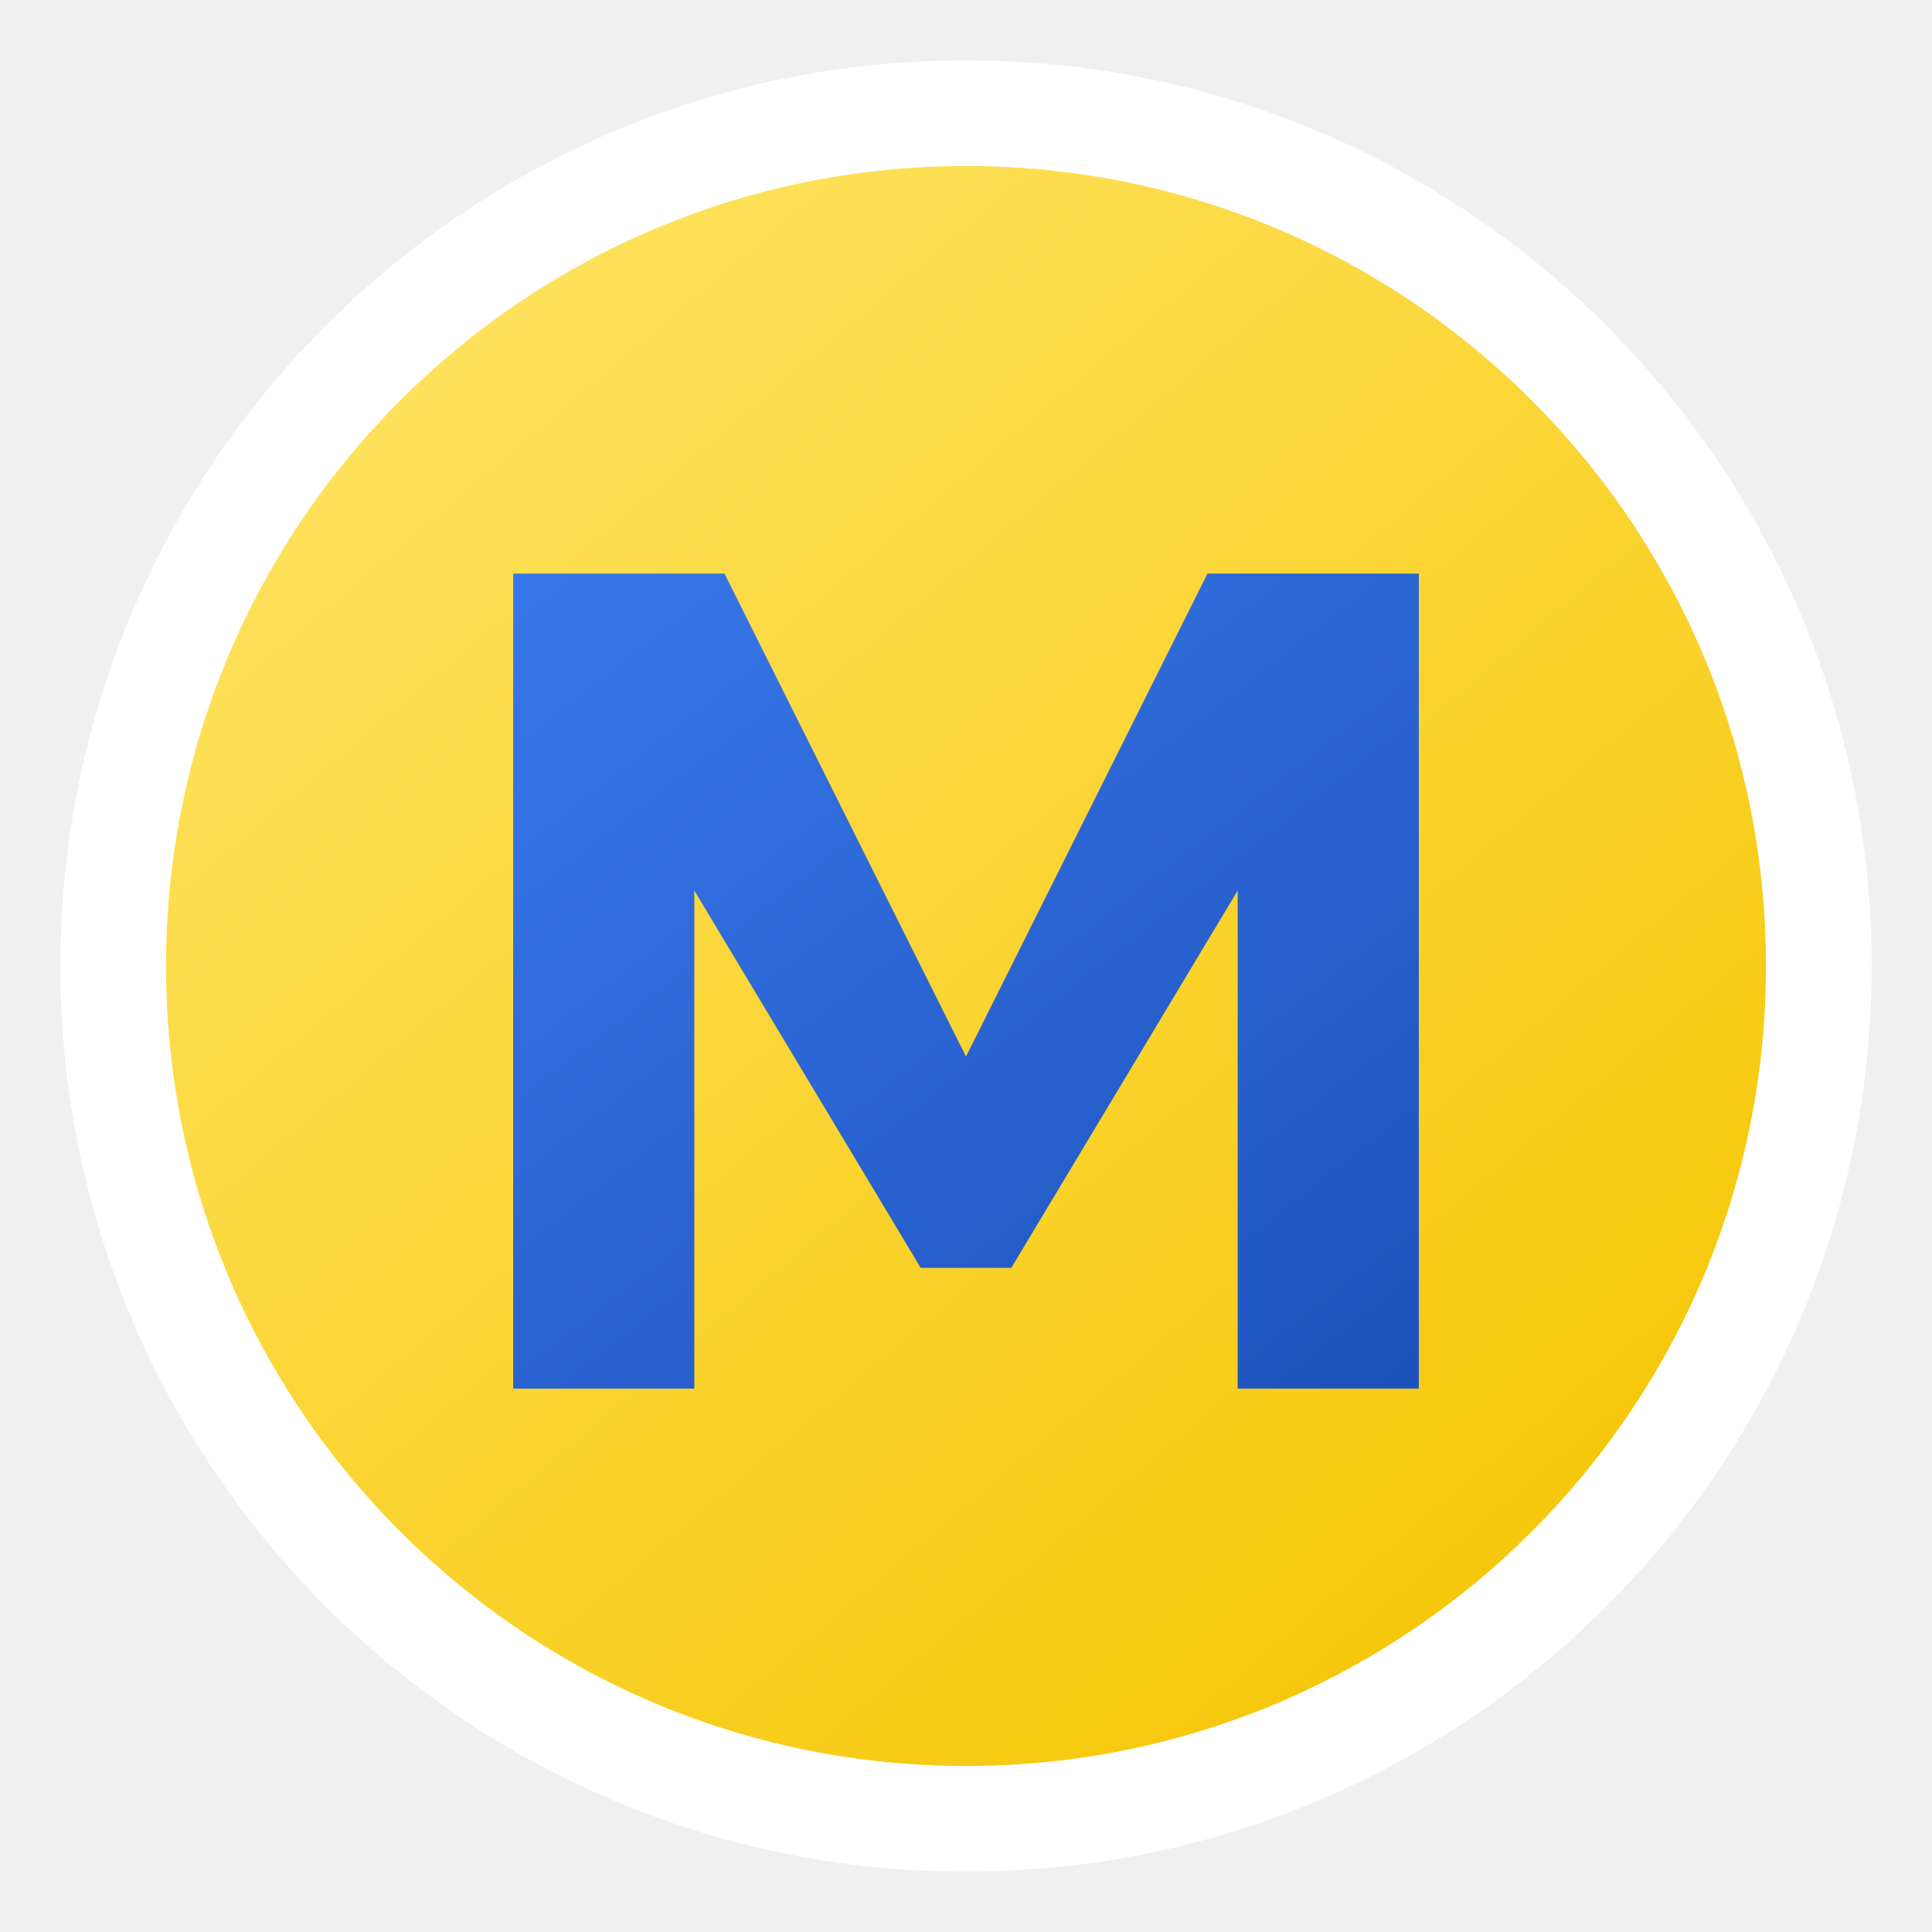
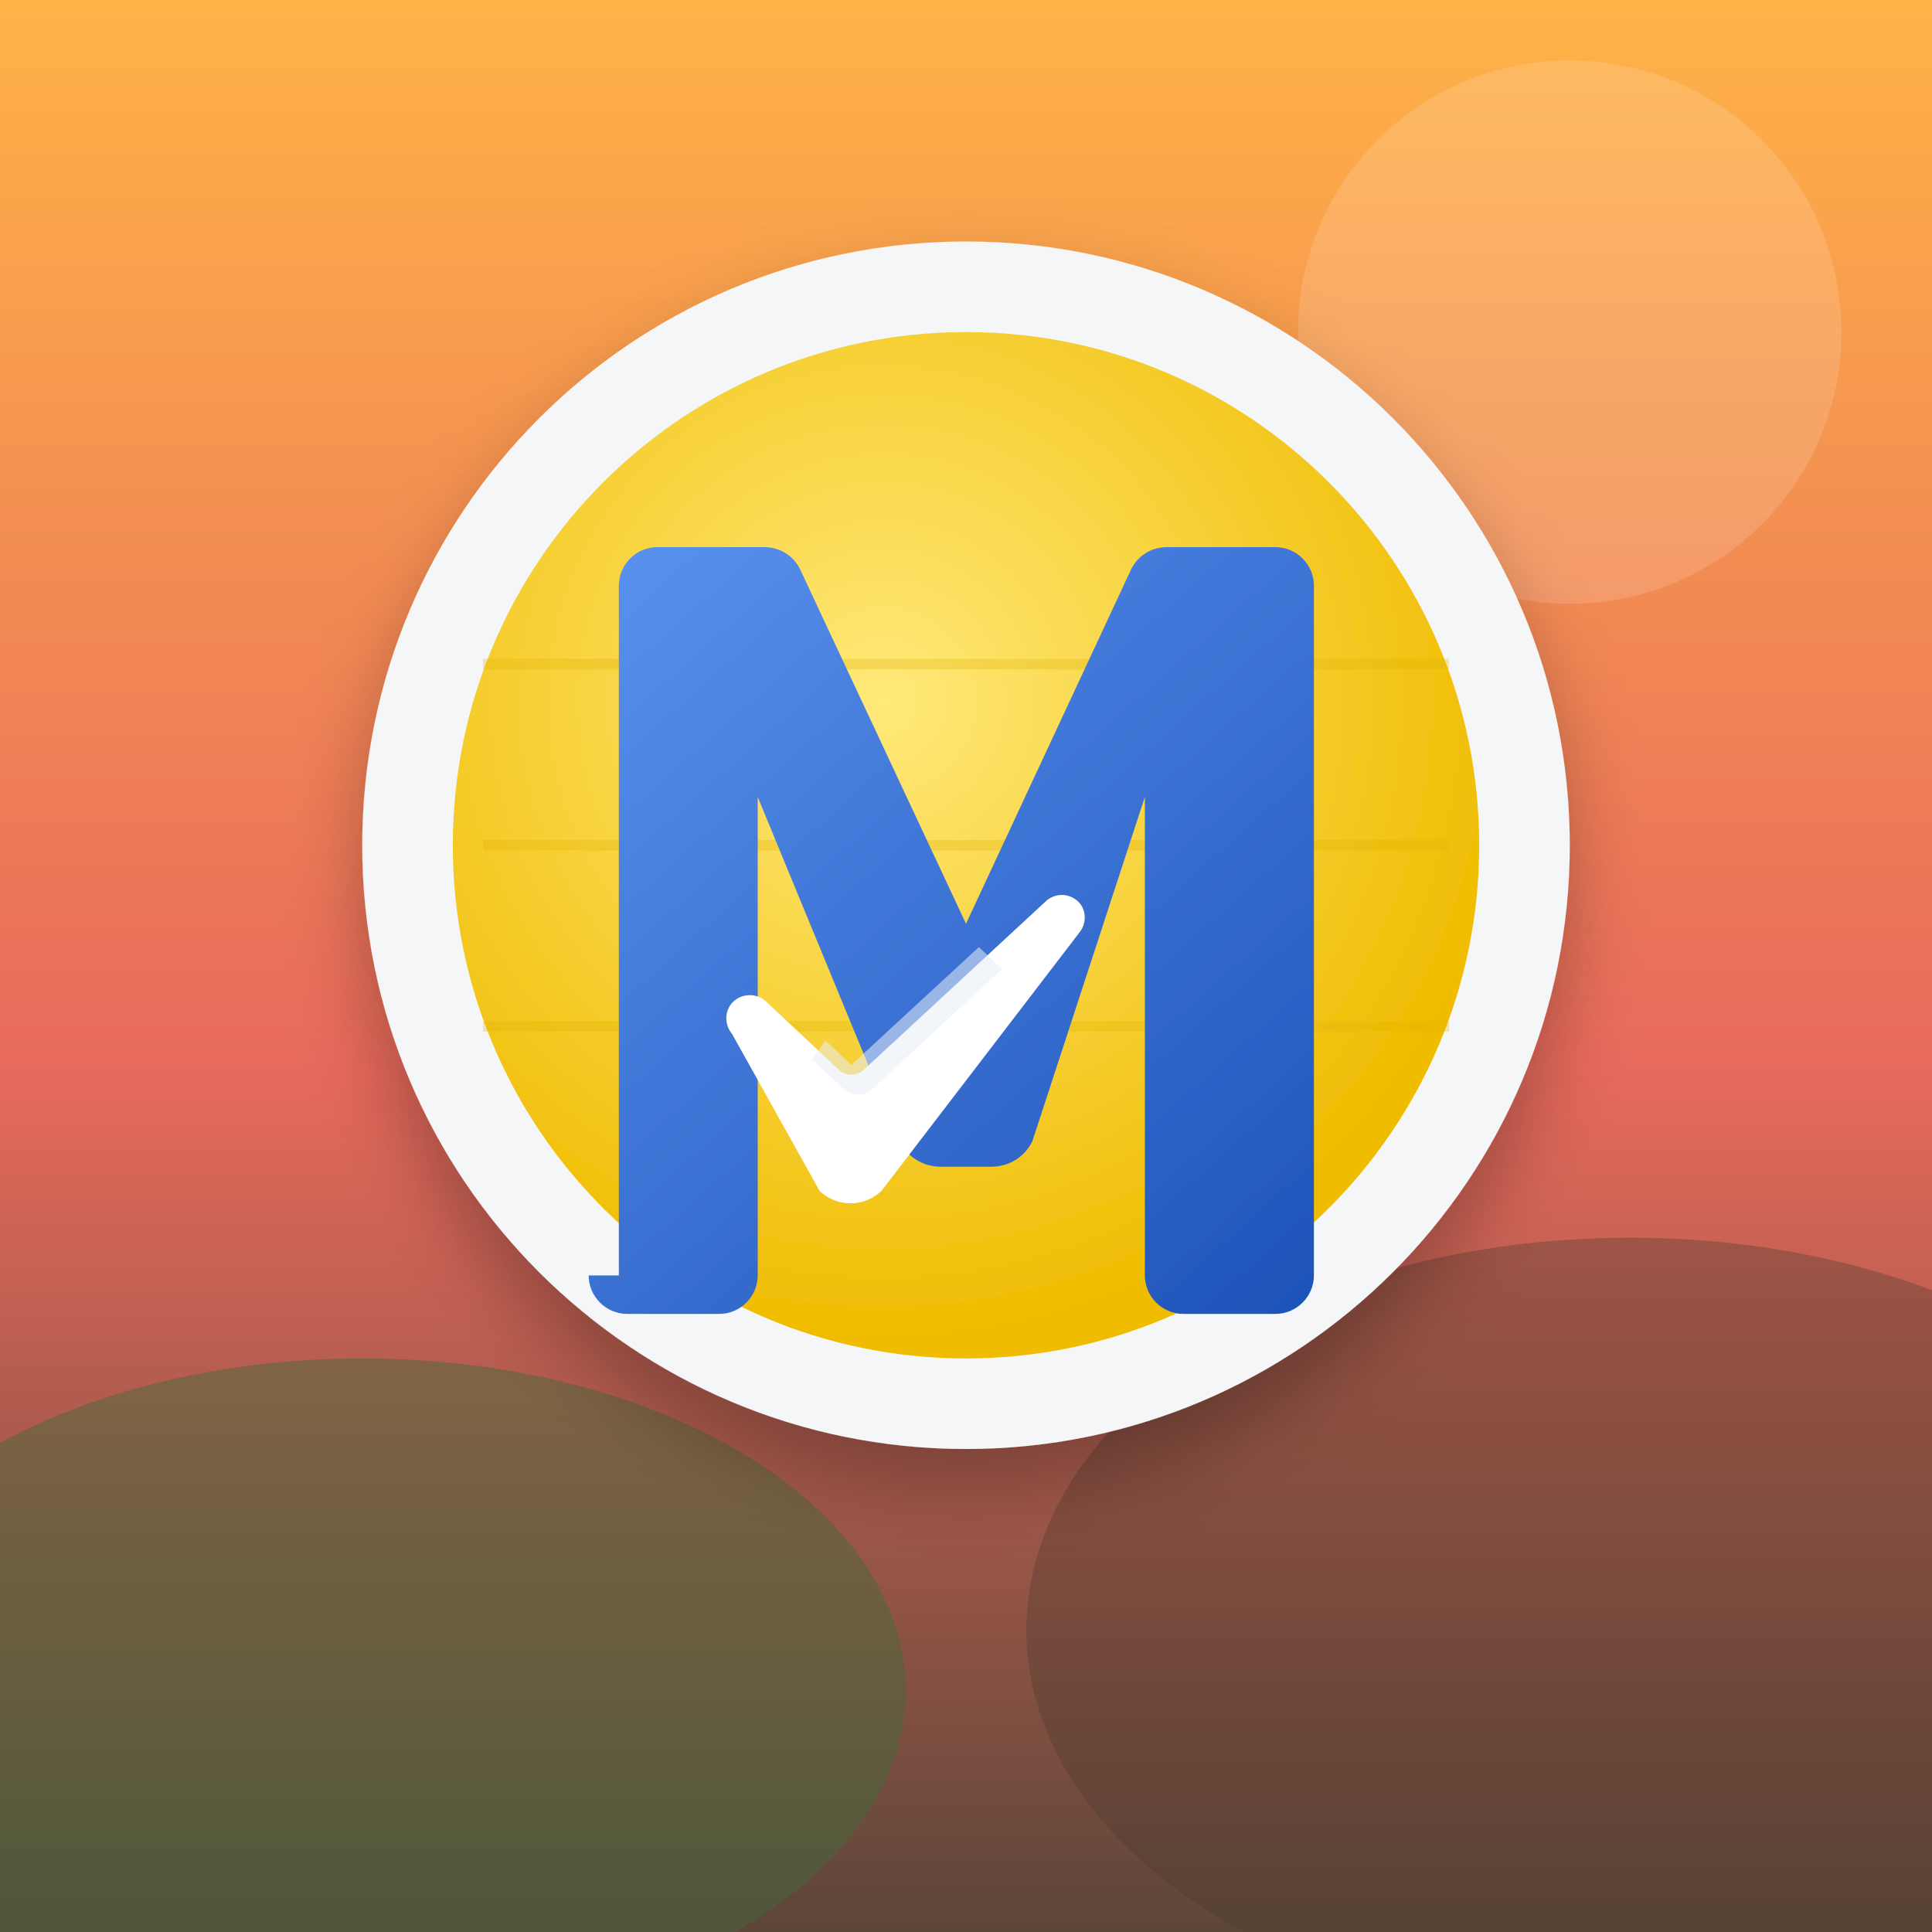
- <svg xmlns="http://www.w3.org/2000/svg" viewBox="0 0 64 64" role="img" aria-label="MaredeVendas">
+ <svg xmlns="http://www.w3.org/2000/svg" viewBox="0 0 128 128" role="img" aria-label="MaredeVendas">
  <defs>
-     <linearGradient id="face" x1="10" y1="6" x2="54" y2="58" gradientUnits="userSpaceOnUse">
-       <stop stop-color="#FFE566" />
-       <stop offset="1" stop-color="#F5C400" />
+     <linearGradient id="sky" x1="0" y1="0" x2="0" y2="128" gradientUnits="userSpaceOnUse">
+       <stop offset="0" stop-color="#ffb347" />
+       <stop offset="0.55" stop-color="#e86a5c" />
+       <stop offset="1" stop-color="#5c4638" />
    </linearGradient>
-     <linearGradient id="m" x1="18" y1="14" x2="46" y2="50" gradientUnits="userSpaceOnUse">
-       <stop stop-color="#3B7BEE" />
-       <stop offset="1" stop-color="#1B4FB8" />
+     <radialGradient id="face" cx="42%" cy="36%" r="62%">
+       <stop offset="0" stop-color="#ffe97a" />
+       <stop offset="1" stop-color="#f0bc00" />
+     </radialGradient>
+     <linearGradient id="mBlue" x1="40" y1="34" x2="90" y2="90" gradientUnits="userSpaceOnUse">
+       <stop offset="0" stop-color="#5b93f0" />
+       <stop offset="1" stop-color="#1a4fb5" />
    </linearGradient>
+     <filter id="soft" x="-25%" y="-25%" width="150%" height="150%">
+       <feDropShadow dx="0" dy="2.5" stdDeviation="2.5" flood-color="#000" flood-opacity="0.28" />
+     </filter>
  </defs>
-   <circle cx="32" cy="32" r="30" fill="#FFFFFF" />
-   <circle cx="32" cy="32" r="26.5" fill="url(#face)" />
-   <path fill="url(#m)" d="M17 46V19h7l8 16 8-16h7v27h-6V29.5L33.5 42h-3L23 29.5V46z" />
+   <rect width="128" height="128" rx="0" fill="url(#sky)" />
+   <ellipse cx="24" cy="112" rx="36" ry="22" fill="#3d6b3a" opacity="0.45" />
+   <ellipse cx="108" cy="108" rx="40" ry="26" fill="#4a3a2a" opacity="0.35" />
+   <circle cx="104" cy="22" r="18" fill="#fff" opacity="0.14" />
+   <g filter="url(#soft)">
+     <circle cx="64" cy="56" r="40" fill="#f4f6f8" />
+     <circle cx="64" cy="56" r="34" fill="url(#face)" />
+     <g stroke="#e0b000" stroke-width="0.7" opacity="0.28">
+       <line x1="32" y1="44" x2="96" y2="44" />
+       <line x1="32" y1="56" x2="96" y2="56" />
+       <line x1="32" y1="68" x2="96" y2="68" />
+     </g>
+     <path fill="url(#mBlue)" d="M41 84.5V38.8c0-1.4 1.15-2.55 2.55-2.55h7.1c1 0 1.9.55 2.35 1.45L64 61.2l10.95-23.5c.45-.9 1.35-1.45 2.35-1.45h7.2c1.4 0 2.55 1.15 2.55 2.55v45.7c0 1.4-1.15 2.55-2.55 2.55h-6.1c-1.4 0-2.55-1.15-2.55-2.55V52.8L68.4 75.6c-.5 1.05-1.55 1.7-2.75 1.7h-3.3c-1.2 0-2.25-.65-2.75-1.7L50.2 52.8v31.7c0 1.4-1.15 2.55-2.55 2.55h-6.1c-1.4 0-2.55-1.15-2.55-2.55z" />
+     <path fill="#ffffff" d="M48.5 68.5c-.55-.65-.5-1.65.15-2.2.6-.5 1.5-.5 2.1.05l4.85 4.55c.45.4 1.15.4 1.6 0l12.1-11.2c.6-.55 1.55-.55 2.15.05.55.55.55 1.45.05 2.05L58.4 78.9c-1.15 1.1-2.95 1.1-4.1 0L48.5 68.5z" />
+     <path fill="#e8eef8" d="M53.8 70.2l2.1 1.95c.55.5 1.35.5 1.9 0l8.6-7.95-1.55-1.45-8.45 7.8-1.7-1.6-0.9 1.25z" opacity="0.55" />
+   </g>
</svg>
